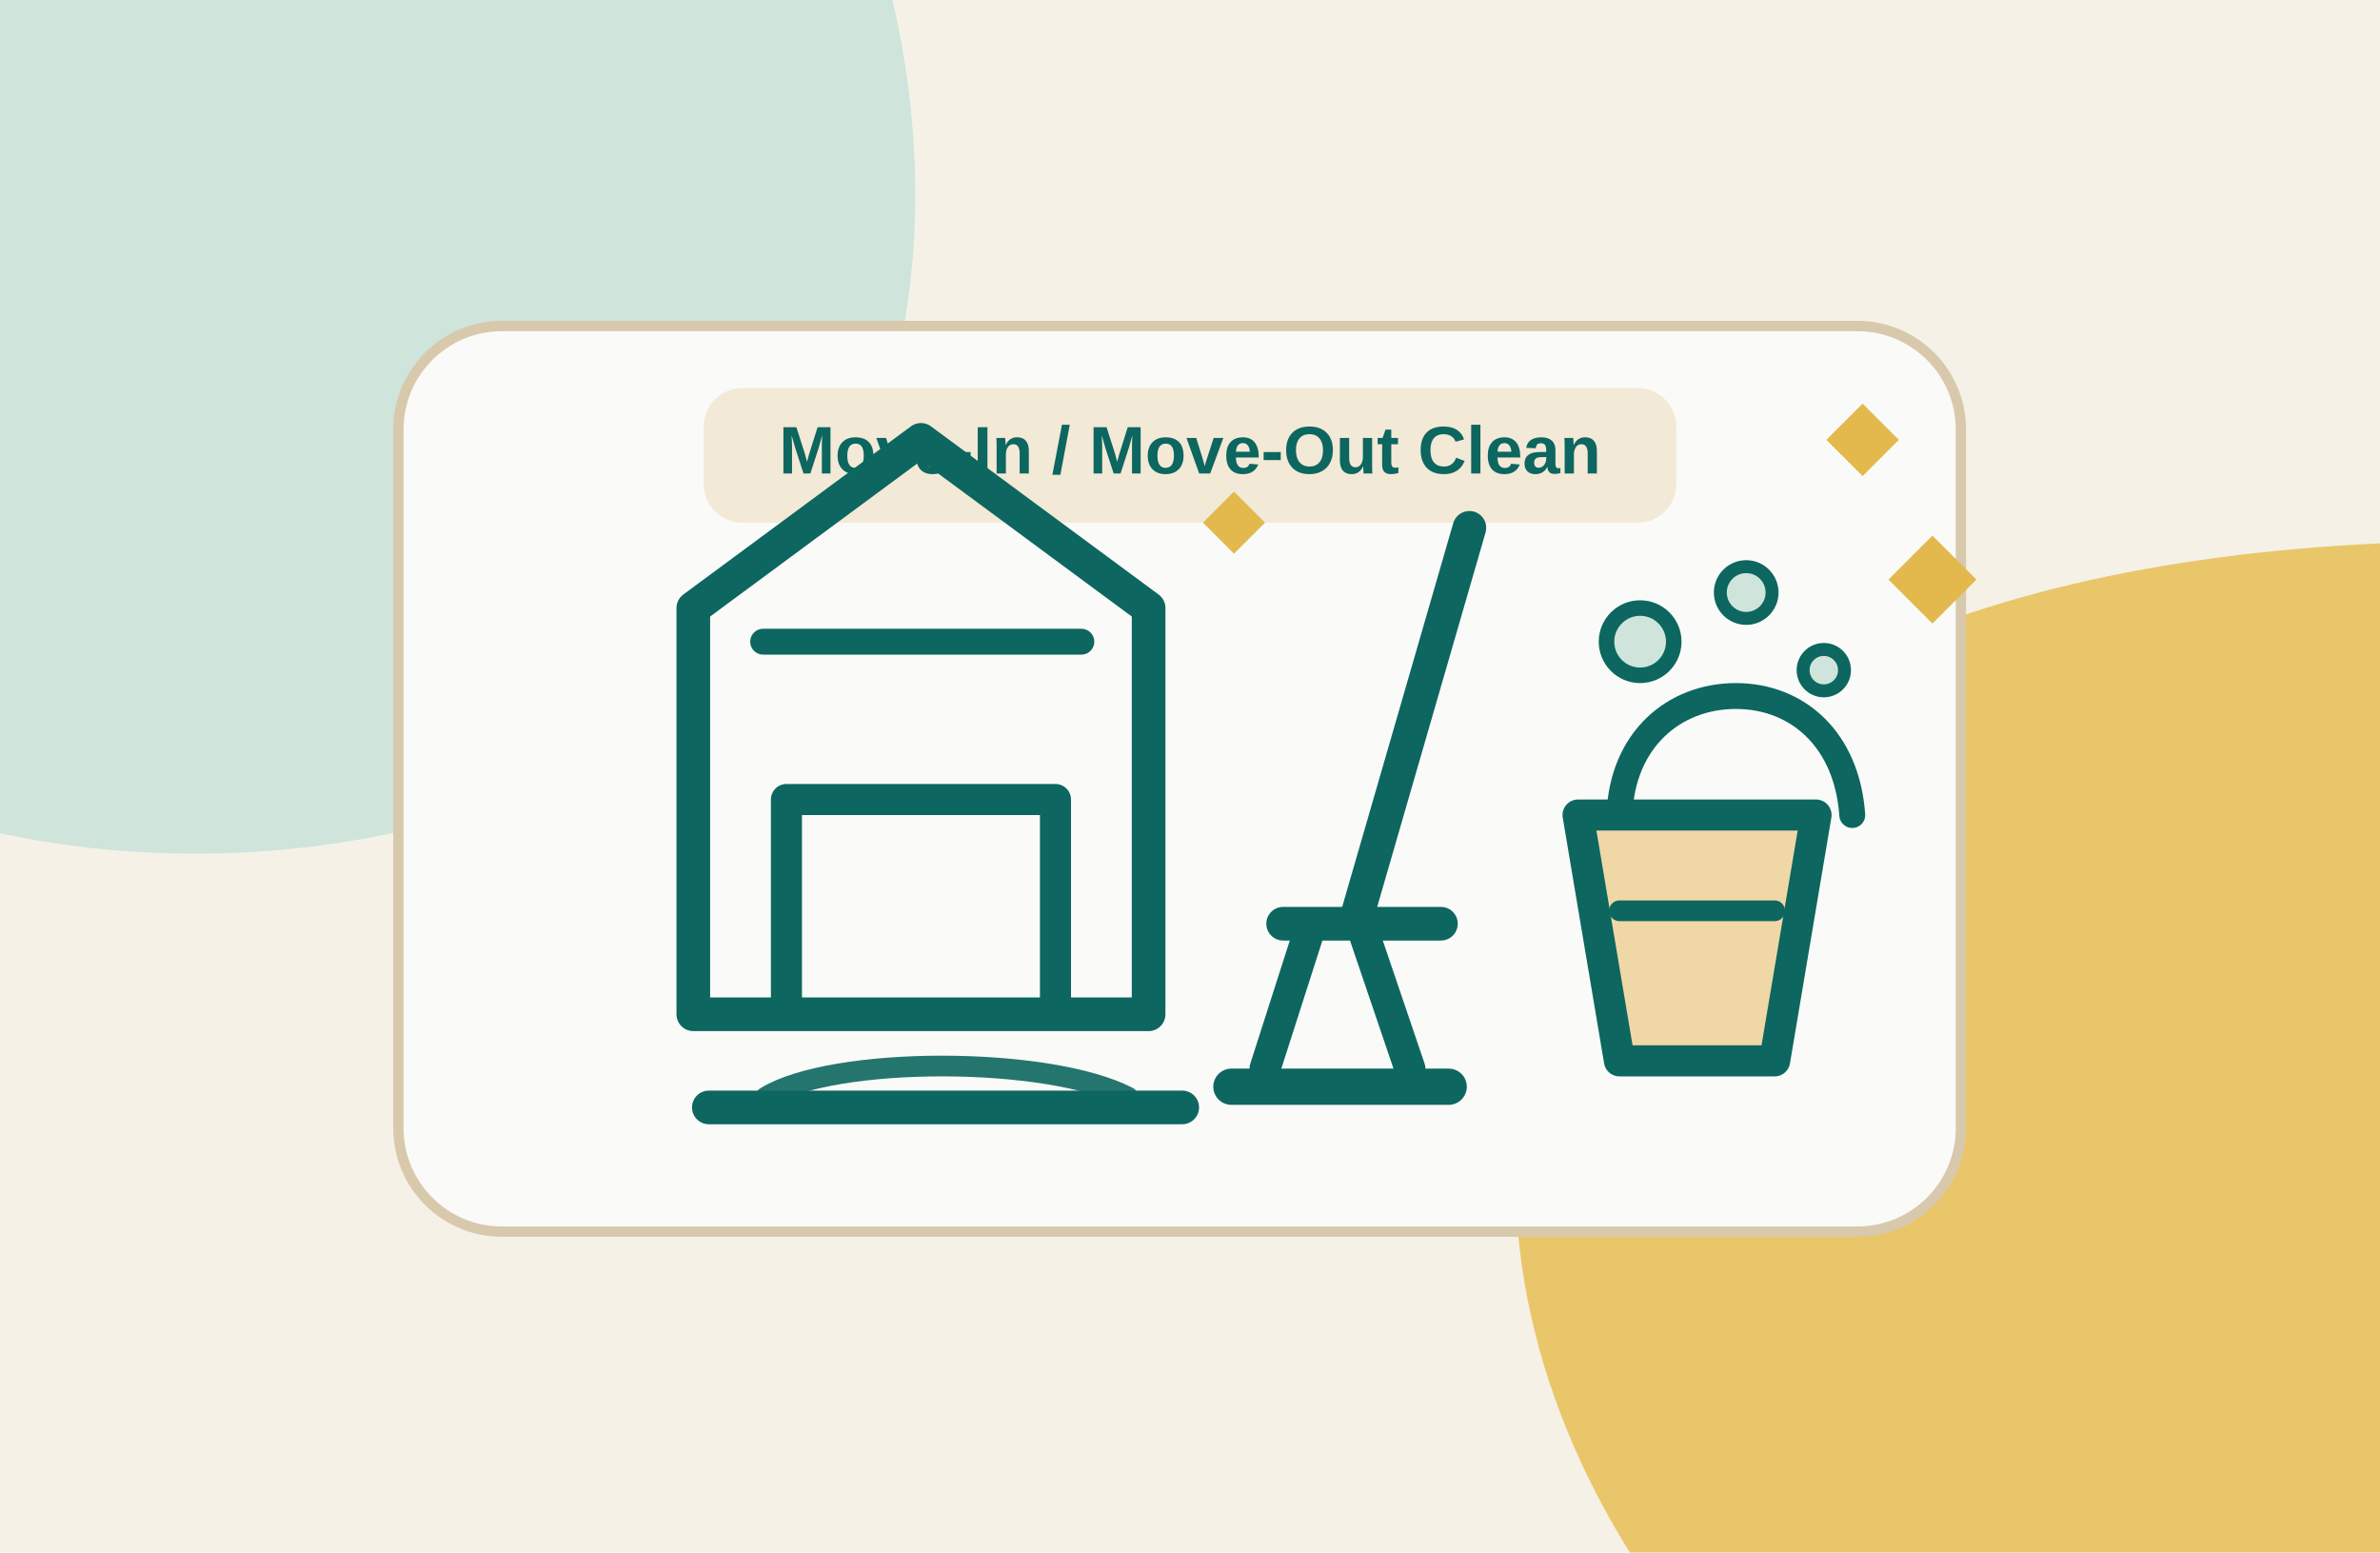
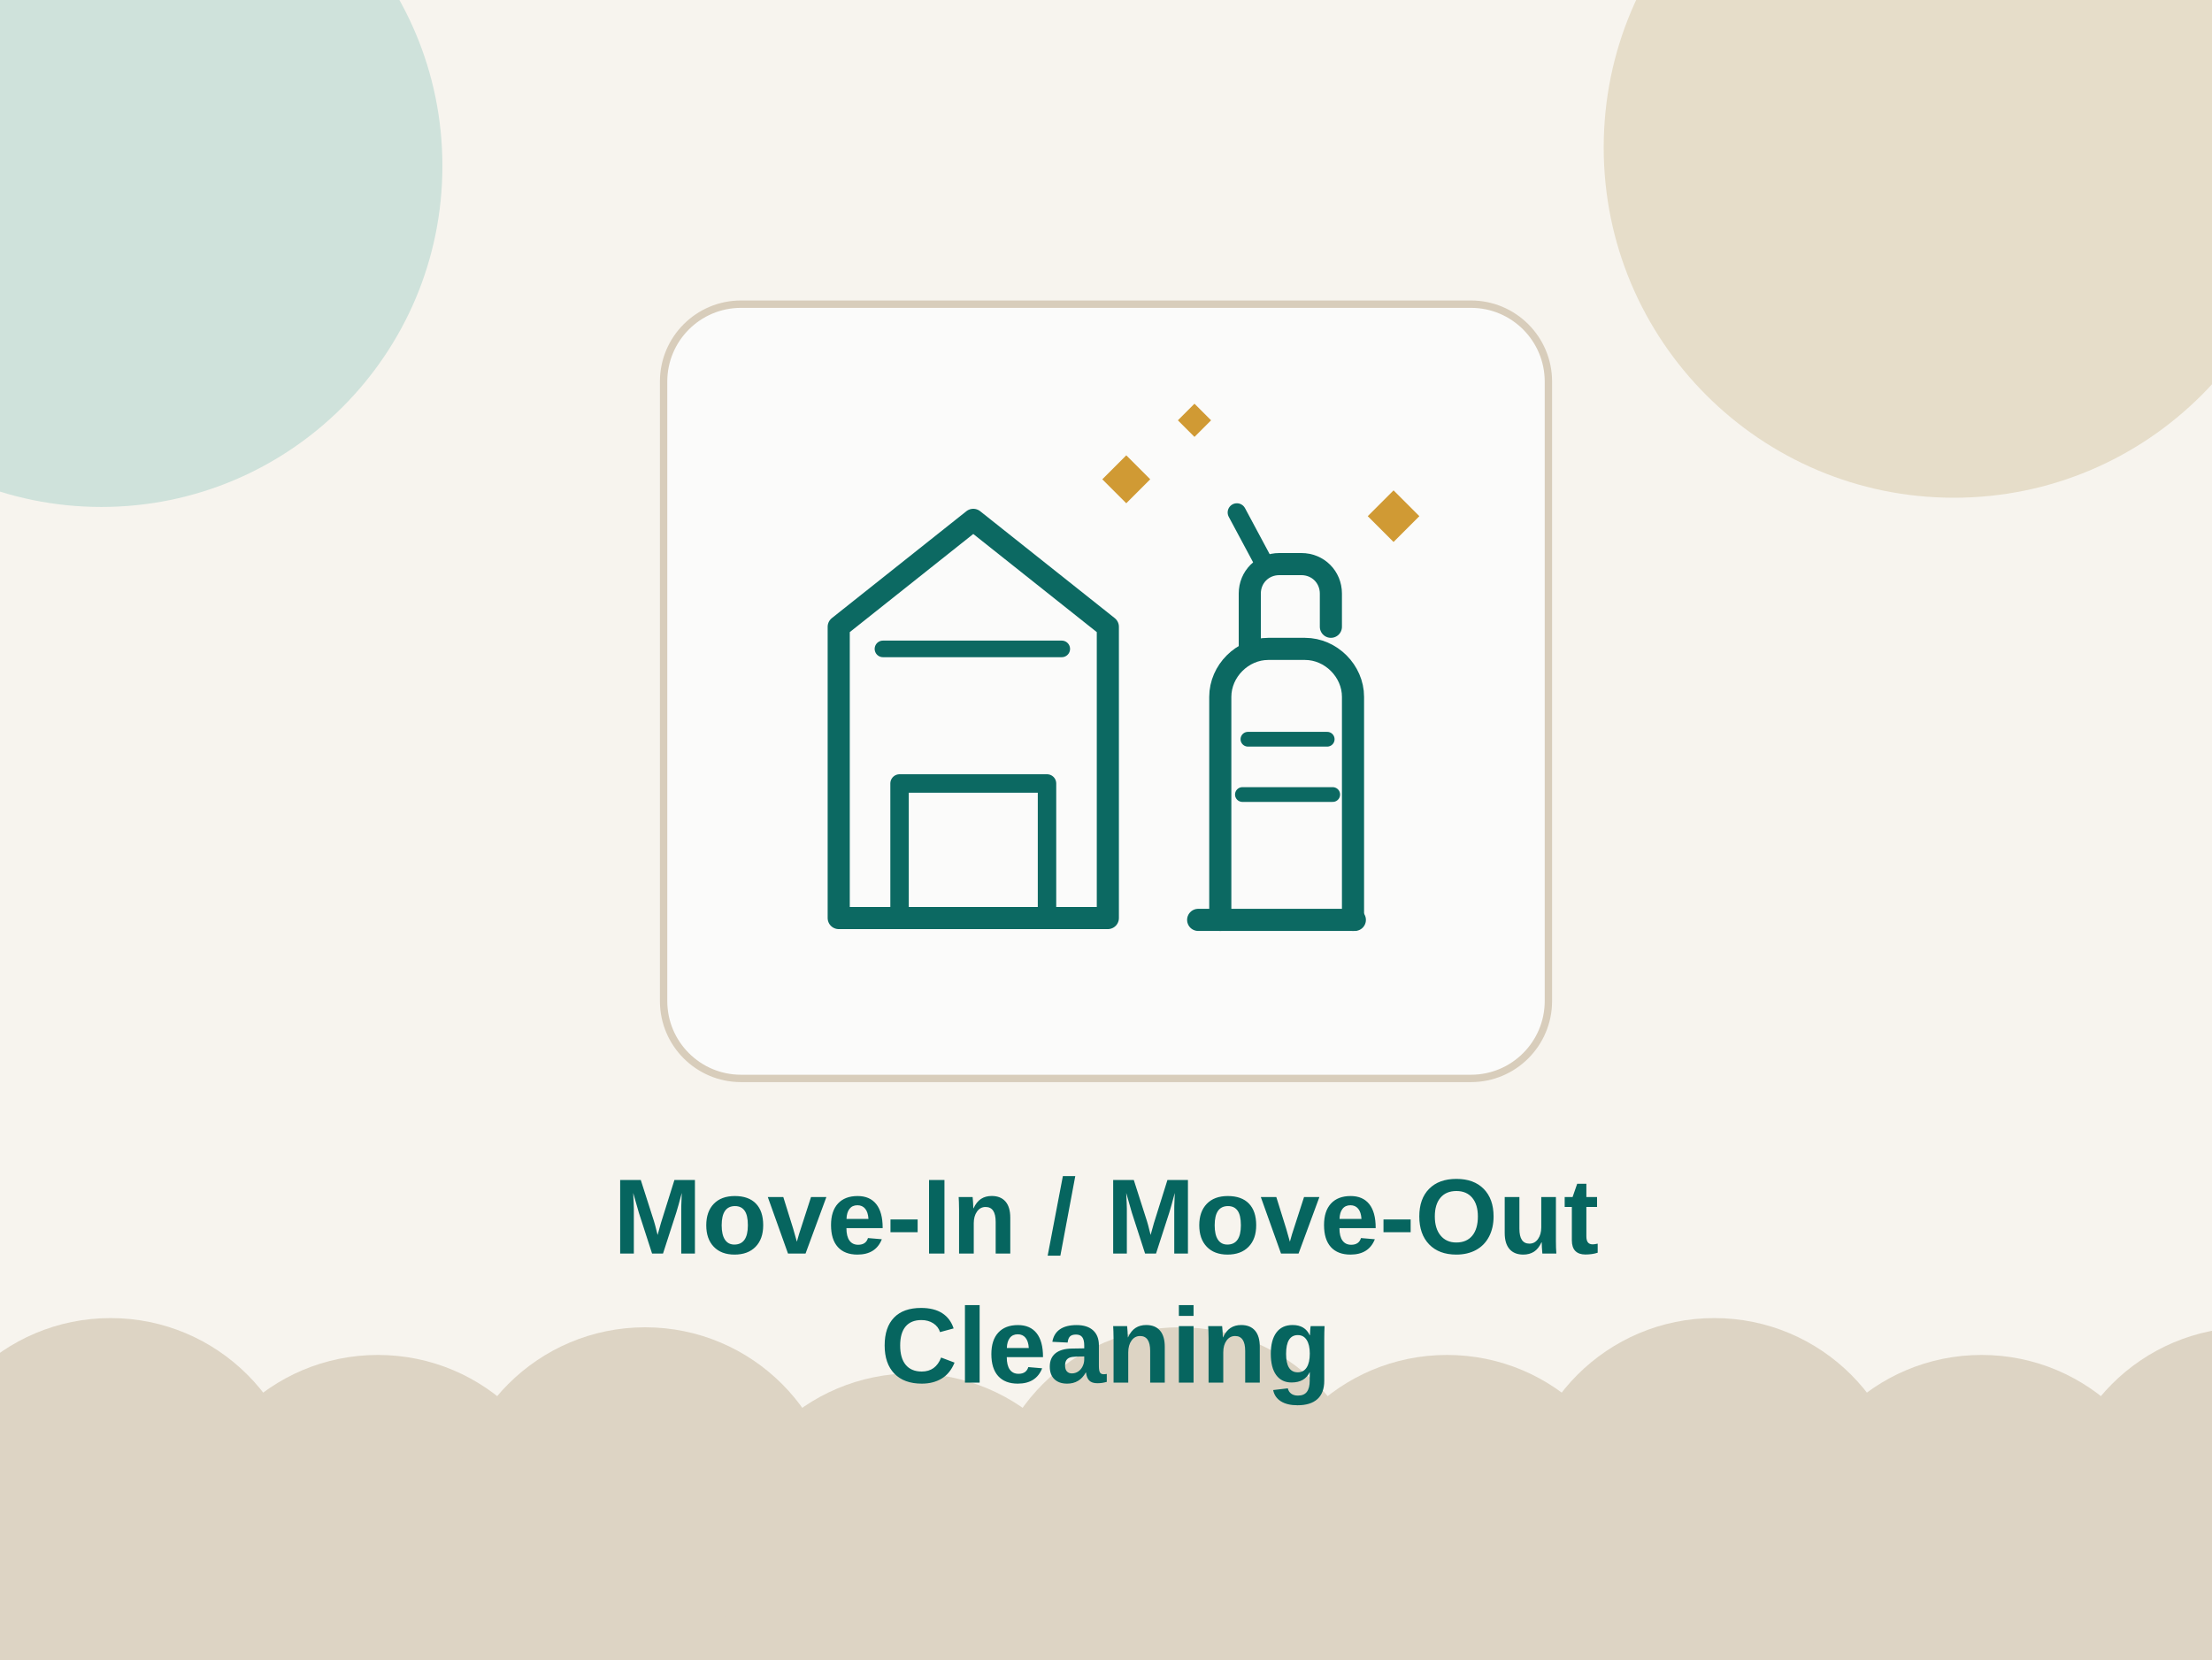
- <svg xmlns="http://www.w3.org/2000/svg" width="920" height="600" viewBox="0 0 920 600" fill="none">
-   <rect width="920" height="600" fill="#F6F1E7" />
-   <path d="M0 0H345C365 86 352 177 295 243C228 321 101 344 0 322V0Z" fill="#CFE4DB" />
-   <path d="M920 210V600H630C592 539 575 468 593 397C624 278 748 218 920 210Z" fill="#E9C669" />
-   <rect x="154" y="126" width="604" height="350" rx="40" fill="#FAFAF8" stroke="#D8C9AD" stroke-width="4" />
-   <rect x="272" y="150" width="376" height="52" rx="15" fill="#F2E9D6" />
-   <text x="460" y="183" text-anchor="middle" font-family="Arial, Helvetica, sans-serif" font-size="26" font-weight="900" fill="#0D6660">Move-In / Move-Out Clean</text>
-   <path d="M268 298V235L356 170L444 235V392H268V298Z" stroke="#0D6660" stroke-width="13" stroke-linecap="round" stroke-linejoin="round" />
-   <path d="M304 392V309H408V392" stroke="#0D6660" stroke-width="12" stroke-linecap="round" stroke-linejoin="round" />
-   <path d="M295 248H418" stroke="#0D6660" stroke-width="10" stroke-linecap="round" />
-   <path d="M274 428H457" stroke="#0D6660" stroke-width="13" stroke-linecap="round" />
-   <path d="M296 424C322 408 405 408 436 424" stroke="#0D6660" stroke-width="8" stroke-linecap="round" opacity=".9" />
-   <path d="M568 204L524 356" stroke="#0D6660" stroke-width="13" stroke-linecap="round" />
-   <path d="M496 357H557" stroke="#0D6660" stroke-width="13" stroke-linecap="round" />
-   <path d="M506 360L489 413" stroke="#0D6660" stroke-width="12" stroke-linecap="round" />
-   <path d="M527 360L545 413" stroke="#0D6660" stroke-width="12" stroke-linecap="round" />
-   <path d="M476 420H560" stroke="#0D6660" stroke-width="14" stroke-linecap="round" />
-   <path d="M610 315H702L686 410H626L610 315Z" fill="#EFD8A5" stroke="#0D6660" stroke-width="12" stroke-linejoin="round" />
-   <path d="M626 315C627 286 647 269 671 269C695 269 714 286 716 315" stroke="#0D6660" stroke-width="10" stroke-linecap="round" />
-   <path d="M626 352H686" stroke="#0D6660" stroke-width="8" stroke-linecap="round" />
-   <circle cx="634" cy="248" r="13" fill="#CFE4DB" stroke="#0D6660" stroke-width="6" />
-   <circle cx="675" cy="229" r="10" fill="#CFE4DB" stroke="#0D6660" stroke-width="5" />
-   <circle cx="705" cy="259" r="8" fill="#CFE4DB" stroke="#0D6660" stroke-width="5" />
-   <path d="M706 170L720 184L734 170L720 156L706 170Z" fill="#E3B84D" />
-   <path d="M730 224L747 241L764 224L747 207L730 224Z" fill="#E3B84D" />
-   <path d="M465 202L477 214L489 202L477 190L465 202Z" fill="#E3B84D" />
+ <svg xmlns="http://www.w3.org/2000/svg" width="1200" height="900" viewBox="0 0 1200 900" fill="none">
+   <rect width="1200" height="900" fill="#F7F4EE" />
+   <circle cx="55" cy="90" r="185" fill="#CFE2DB" />
+   <circle cx="1060" cy="80" r="190" fill="#E6DDC9" />
+   <g fill="#DDD4C4">
+     <circle cx="60" cy="820" r="105" />
+     <circle cx="205" cy="840" r="105" />
+     <circle cx="350" cy="825" r="105" />
+     <circle cx="495" cy="850" r="105" />
+     <circle cx="640" cy="825" r="105" />
+     <circle cx="785" cy="840" r="105" />
+     <circle cx="930" cy="820" r="105" />
+     <circle cx="1075" cy="840" r="105" />
+     <circle cx="1220" cy="825" r="105" />
+   </g>
+   <rect x="360" y="165" width="480" height="420" rx="42" fill="#FBFBFA" stroke="#D8CDBB" stroke-width="4" />
+   <path d="M455 415V340L528 282L601 340V498H455V415Z" stroke="#0C6962" stroke-width="12" stroke-linecap="round" stroke-linejoin="round" />
+   <path d="M488 498V425H568V498" stroke="#0C6962" stroke-width="10" stroke-linecap="round" stroke-linejoin="round" />
+   <path d="M479 352H576" stroke="#0C6962" stroke-width="9" stroke-linecap="round" />
+   <path d="M650 499H735" stroke="#0C6962" stroke-width="12" stroke-linecap="round" />
+   <path d="M662 499V378C662 364 674 352 688 352H708C722 352 734 364 734 378V499" stroke="#0C6962" stroke-width="12" stroke-linecap="round" stroke-linejoin="round" />
+   <path d="M678 351V322C678 313 685 306 694 306H706C715 306 722 313 722 322V340" stroke="#0C6962" stroke-width="12" stroke-linecap="round" />
+   <path d="M686 306L671 278" stroke="#0C6962" stroke-width="10" stroke-linecap="round" />
+   <path d="M677 401H720" stroke="#0C6962" stroke-width="8" stroke-linecap="round" />
+   <path d="M674 431H723" stroke="#0C6962" stroke-width="8" stroke-linecap="round" />
+   <path d="M598 260L611 273L624 260L611 247L598 260Z" fill="#D09A34" />
+   <path d="M742 280L756 294L770 280L756 266L742 280Z" fill="#D09A34" />
+   <path d="M639 228L648 237L657 228L648 219L639 228Z" fill="#D09A34" />
+   <text x="600" y="680" text-anchor="middle" fill="#06655F" font-family="Arial, Helvetica, sans-serif" font-size="58" font-weight="800">Move-In / Move-Out</text>
+   <text x="600" y="750" text-anchor="middle" fill="#06655F" font-family="Arial, Helvetica, sans-serif" font-size="58" font-weight="800">Cleaning</text>
</svg>
